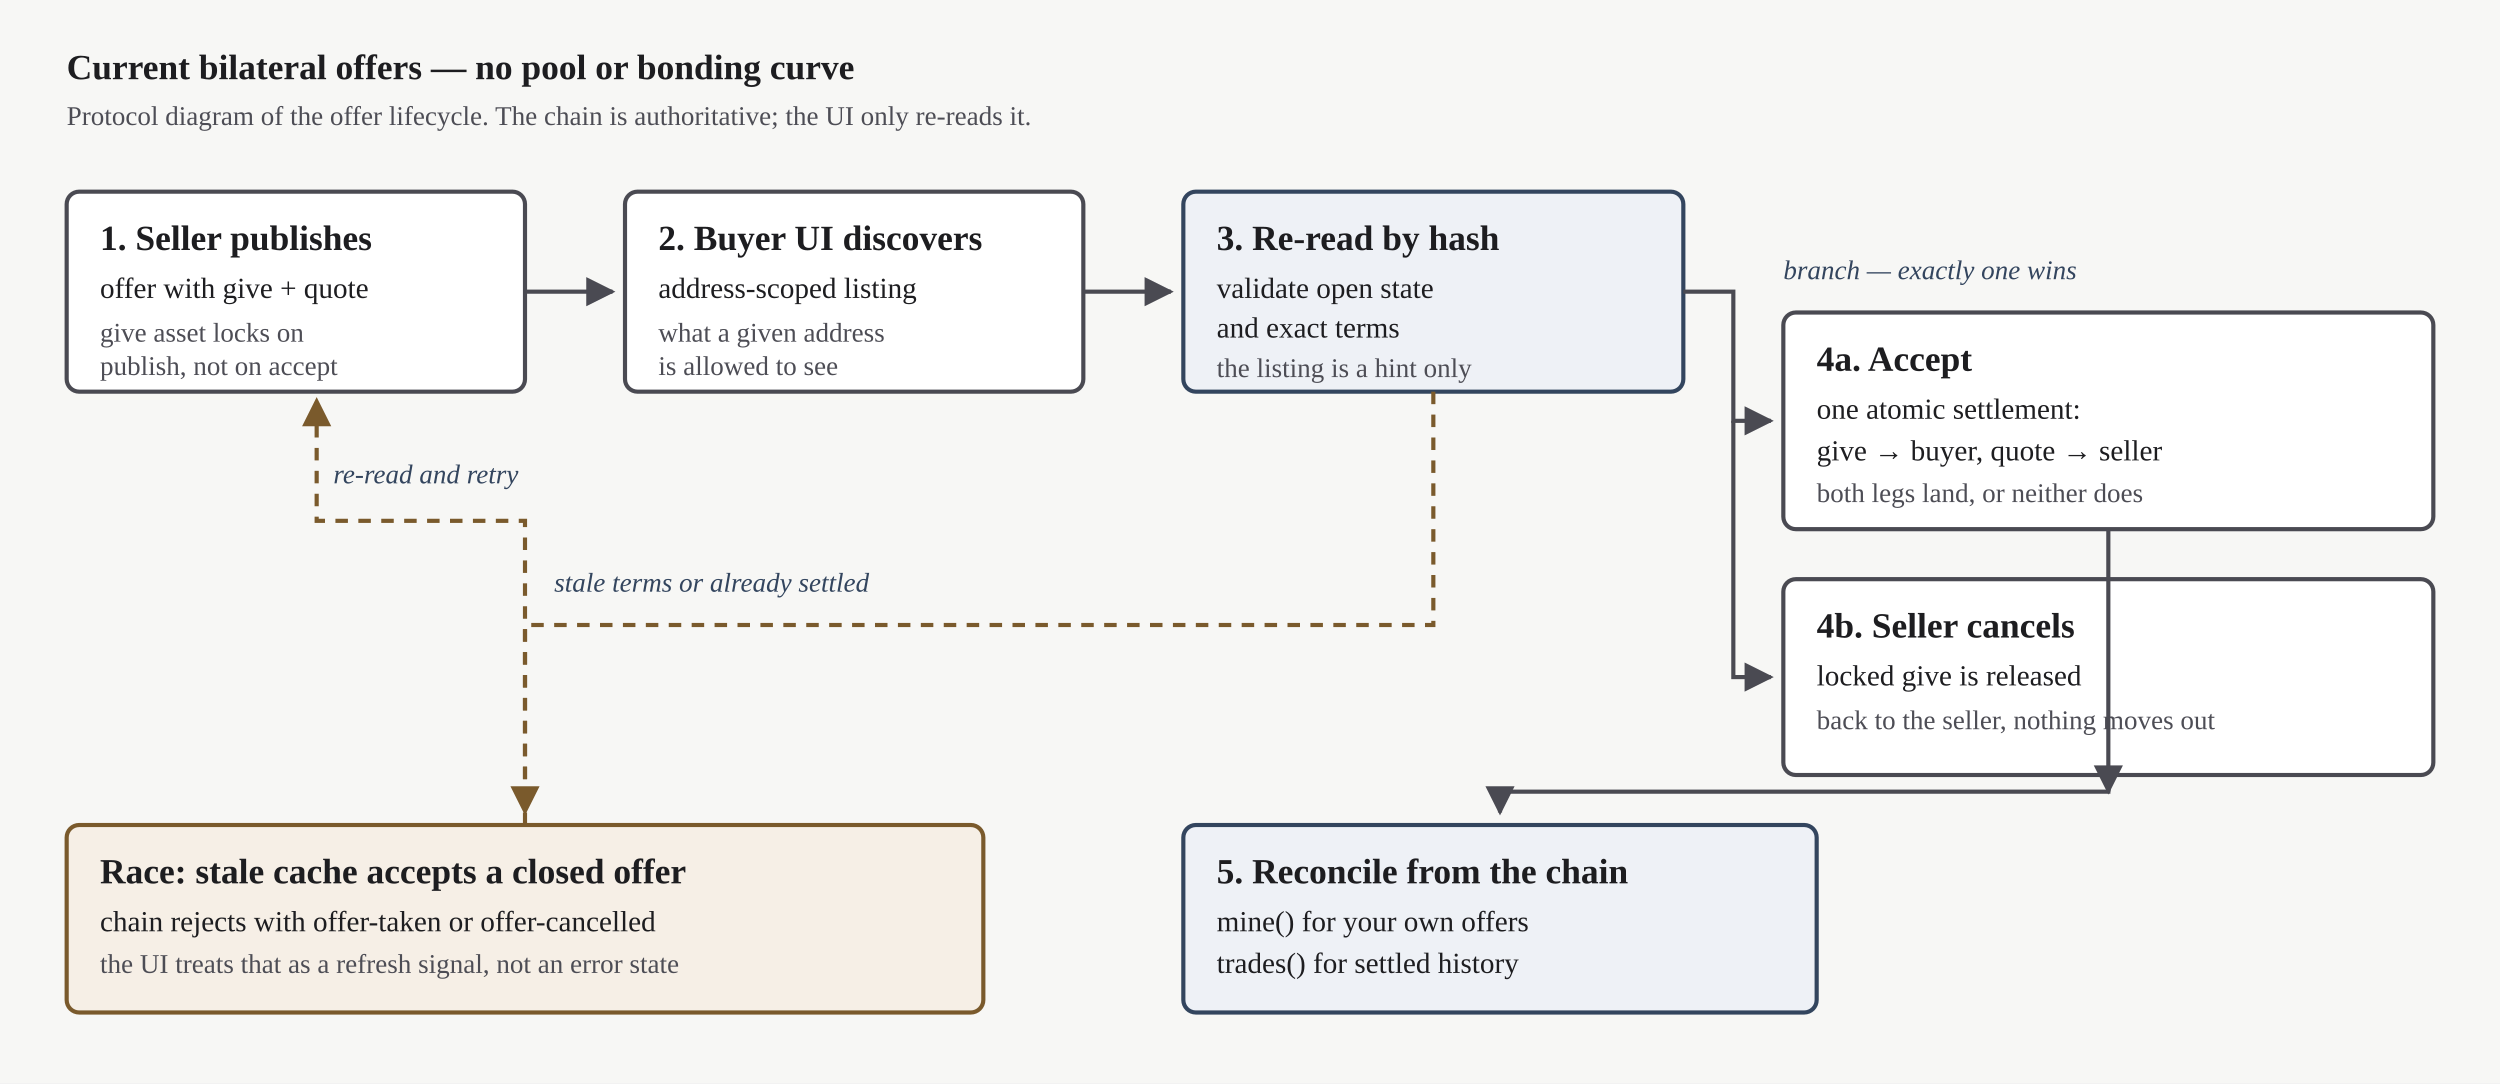
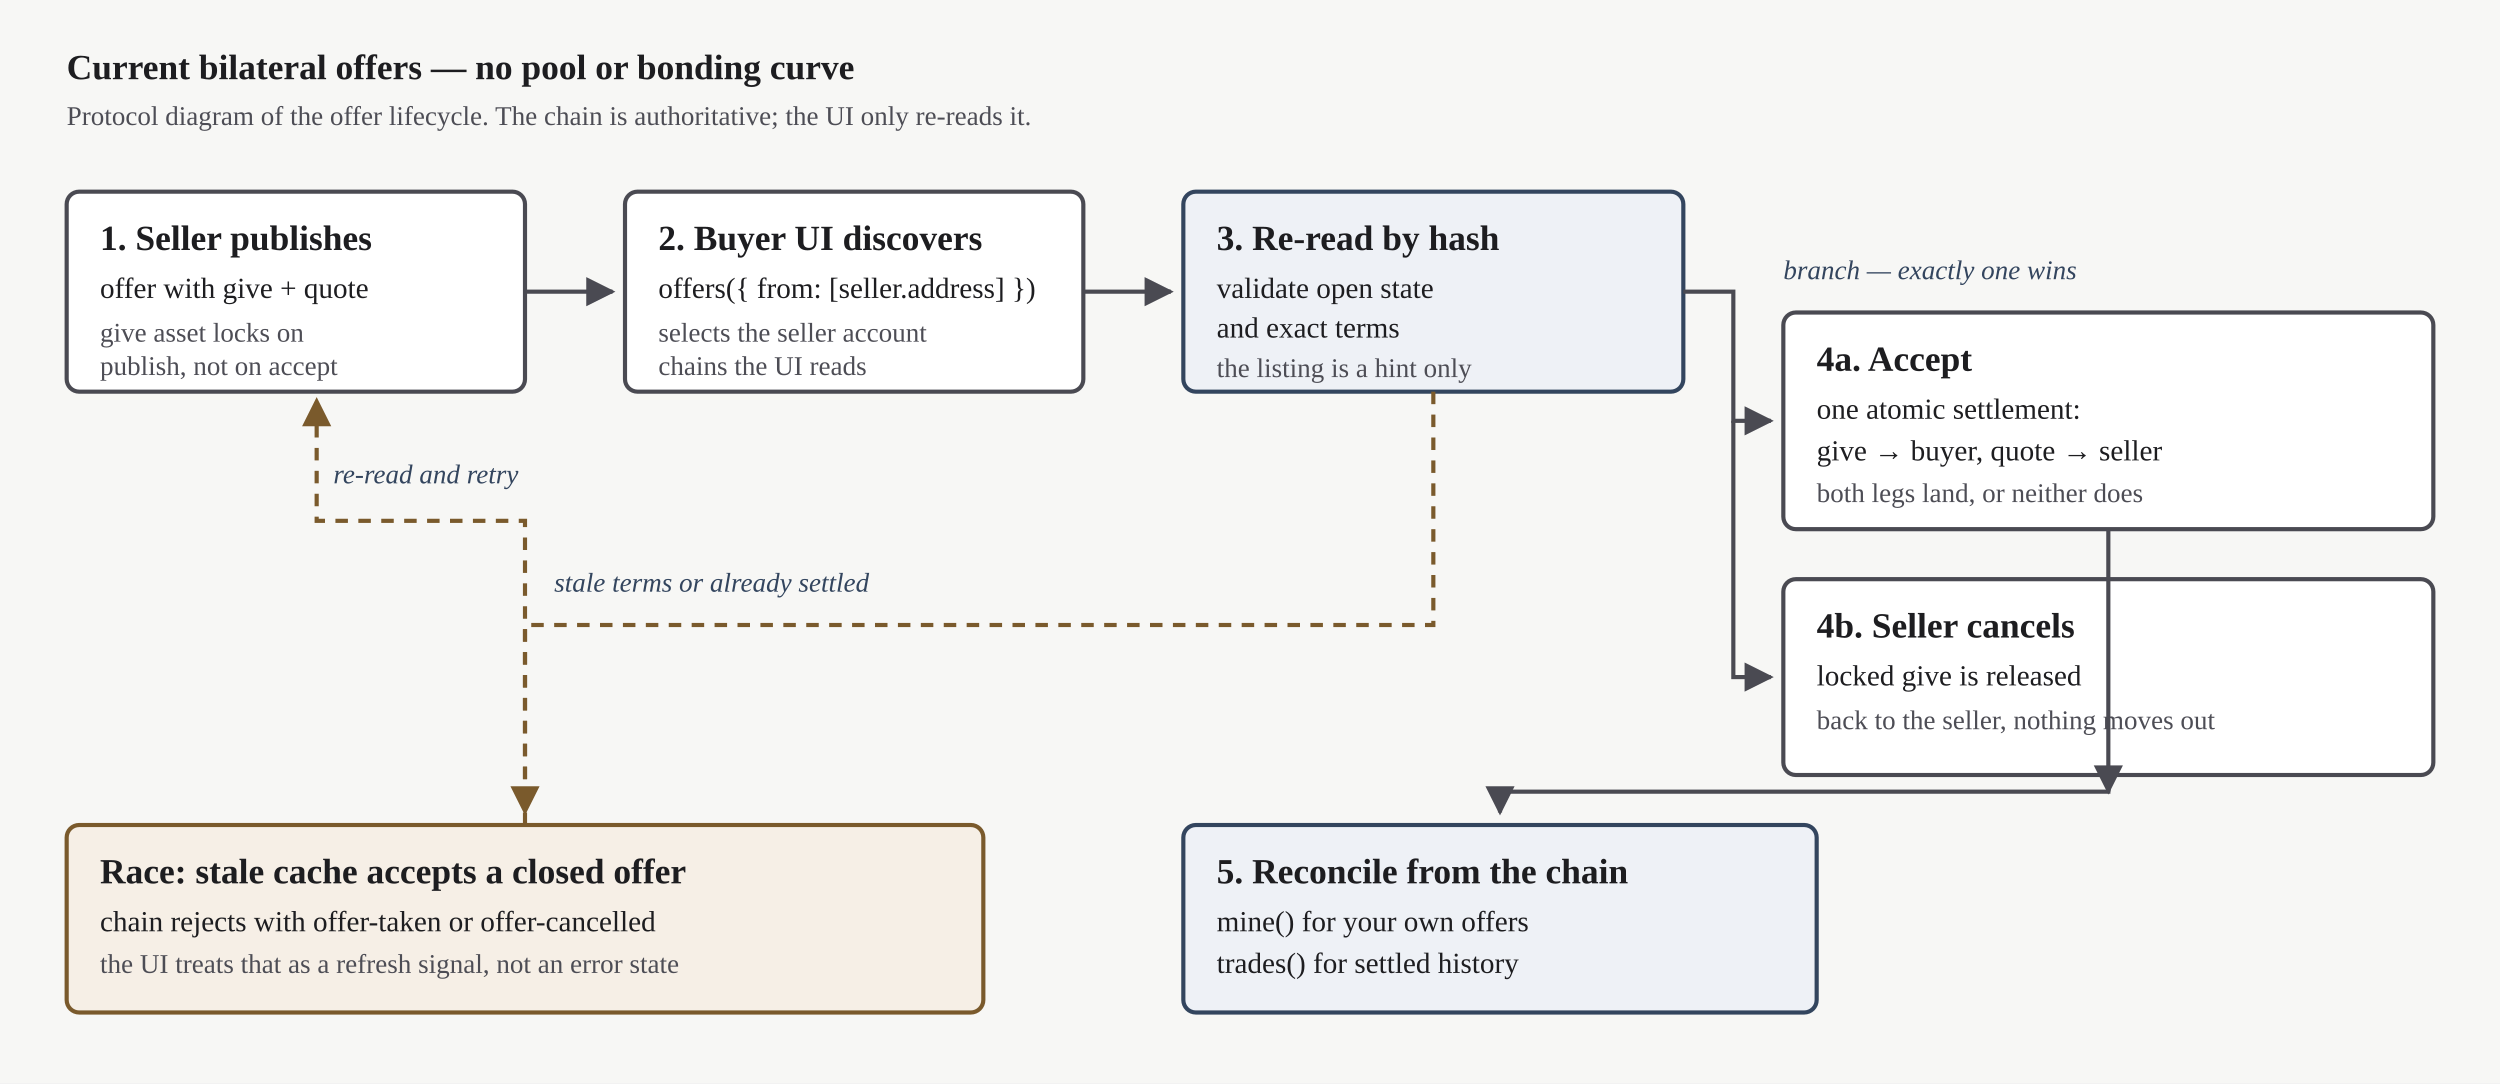
<svg xmlns="http://www.w3.org/2000/svg" viewBox="0 0 1200 520" role="img" aria-labelledby="title desc" width="1200" height="520">
  <style>
    .bg { fill: #f7f7f5; }
    .box { fill: #ffffff; stroke: #4a4a52; stroke-width: 2; }
    .box-accent { fill: #eef1f6; stroke: #33455e; stroke-width: 2; }
    .box-warn { fill: #f6efe6; stroke: #7a5a2c; stroke-width: 2; }
    .t { font-family: Georgia, 'Times New Roman', serif; fill: #1d1d20; }
    .h { font-size: 17px; font-weight: bold; }
    .b { font-size: 14px; }
    .s { font-size: 13px; fill: #4d4d55; }
    .lbl { font-size: 13px; fill: #33455e; font-style: italic; }
    .ln { stroke: #4a4a52; stroke-width: 2; fill: none; }
    .ln-warn { stroke: #7a5a2c; stroke-width: 2; fill: none; stroke-dasharray: 6 5; }
    @media (prefers-color-scheme: dark) {
      .bg { fill: #16161a; }
      .box { fill: #232329; stroke: #a9a9b4; }
      .box-accent { fill: #1e2733; stroke: #93b4dc; }
      .box-warn { fill: #2c2519; stroke: #d8b071; }
      .t { fill: #ececf0; }
      .s { fill: #b6b6c0; }
      .lbl { fill: #93b4dc; }
      .ln { stroke: #a9a9b4; }
      .ln-warn { stroke: #d8b071; }
    }
  </style>
  <defs>
    <marker id="arrow" viewBox="0 0 10 10" refX="9" refY="5" markerWidth="7" markerHeight="7" orient="auto-start-reverse">
      <path d="M 0 0 L 10 5 L 0 10 z" fill="context-stroke" />
    </marker>
  </defs>
  <rect class="bg" width="1200" height="520" />
  <text class="t h" x="32" y="38">Current bilateral offers — no pool or bonding curve</text>
  <text class="t s" x="32" y="60">Protocol diagram of the offer lifecycle. The chain is authoritative; the UI only re-reads it.</text>
  <rect class="box" x="32" y="92" width="220" height="96" rx="6" />
  <text class="t h" x="48" y="120">1. Seller publishes</text>
  <text class="t b" x="48" y="143">offer with give + quote</text>
  <text class="t s" x="48" y="164">give asset locks on</text>
  <text class="t s" x="48" y="180">publish, not on accept</text>
  <rect class="box" x="300" y="92" width="220" height="96" rx="6" />
  <text class="t h" x="316" y="120">2. Buyer UI discovers</text>
-   <text class="t b" x="316" y="143">address-scoped listing</text>
-   <text class="t s" x="316" y="164">what a given address</text>
-   <text class="t s" x="316" y="180">is allowed to see</text>
+   <text class="t b" x="316" y="143" font-size="11.5" font-family="ui-monospace, 'SFMono-Regular', Menlo, monospace">offers({ from: [seller.address] })</text>
+   <text class="t s" x="316" y="164">selects the seller account</text>
+   <text class="t s" x="316" y="180">chains the UI reads</text>
  <rect class="box-accent" x="568" y="92" width="240" height="96" rx="6" />
  <text class="t h" x="584" y="120">3. Re-read by hash</text>
  <text class="t b" x="584" y="143">validate open state</text>
  <text class="t b" x="584" y="162">and exact terms</text>
  <text class="t s" x="584" y="181">the listing is a hint only</text>
  <line class="ln" x1="252" y1="140" x2="294" y2="140" marker-end="url(#arrow)" />
  <line class="ln" x1="520" y1="140" x2="562" y2="140" marker-end="url(#arrow)" />
  <text class="t lbl" x="856" y="134">branch — exactly one wins</text>
  <rect class="box" x="856" y="150" width="312" height="104" rx="6" />
  <text class="t h" x="872" y="178">4a. Accept</text>
  <text class="t b" x="872" y="201">one atomic settlement:</text>
  <text class="t b" x="872" y="221">give → buyer, quote → seller</text>
  <text class="t s" x="872" y="241">both legs land, or neither does</text>
  <rect class="box" x="856" y="278" width="312" height="94" rx="6" />
  <text class="t h" x="872" y="306">4b. Seller cancels</text>
  <text class="t b" x="872" y="329">locked give is released</text>
  <text class="t s" x="872" y="350">back to the seller, nothing moves out</text>
  <path class="ln" d="M 808 140 L 832 140 L 832 202 L 850 202" marker-end="url(#arrow)" />
  <path class="ln" d="M 832 202 L 832 325 L 850 325" marker-end="url(#arrow)" />
  <rect class="box-accent" x="568" y="396" width="304" height="90" rx="6" />
  <text class="t h" x="584" y="424">5. Reconcile from the chain</text>
  <text class="t b" x="584" y="447">mine() for your own offers</text>
  <text class="t b" x="584" y="467">trades() for settled history</text>
  <path class="ln" d="M 1012 254 L 1012 380 L 720 380 L 720 390" marker-end="url(#arrow)" />
  <path class="ln" d="M 1012 372 L 1012 380" marker-end="url(#arrow)" />
  <rect class="box-warn" x="32" y="396" width="440" height="90" rx="6" />
  <text class="t h" x="48" y="424">Race: stale cache accepts a closed offer</text>
  <text class="t b" x="48" y="447">chain rejects with offer-taken or offer-cancelled</text>
  <text class="t s" x="48" y="467">the UI treats that as a refresh signal, not an error state</text>
  <path class="ln-warn" d="M 688 188 L 688 300 L 252 300 L 252 390" marker-end="url(#arrow)" />
  <path class="ln-warn" d="M 252 396 L 252 250 L 152 250 L 152 192" marker-end="url(#arrow)" />
  <text class="t lbl" x="266" y="284">stale terms or already settled</text>
  <text class="t lbl" x="160" y="232">re-read and retry</text>
</svg>
